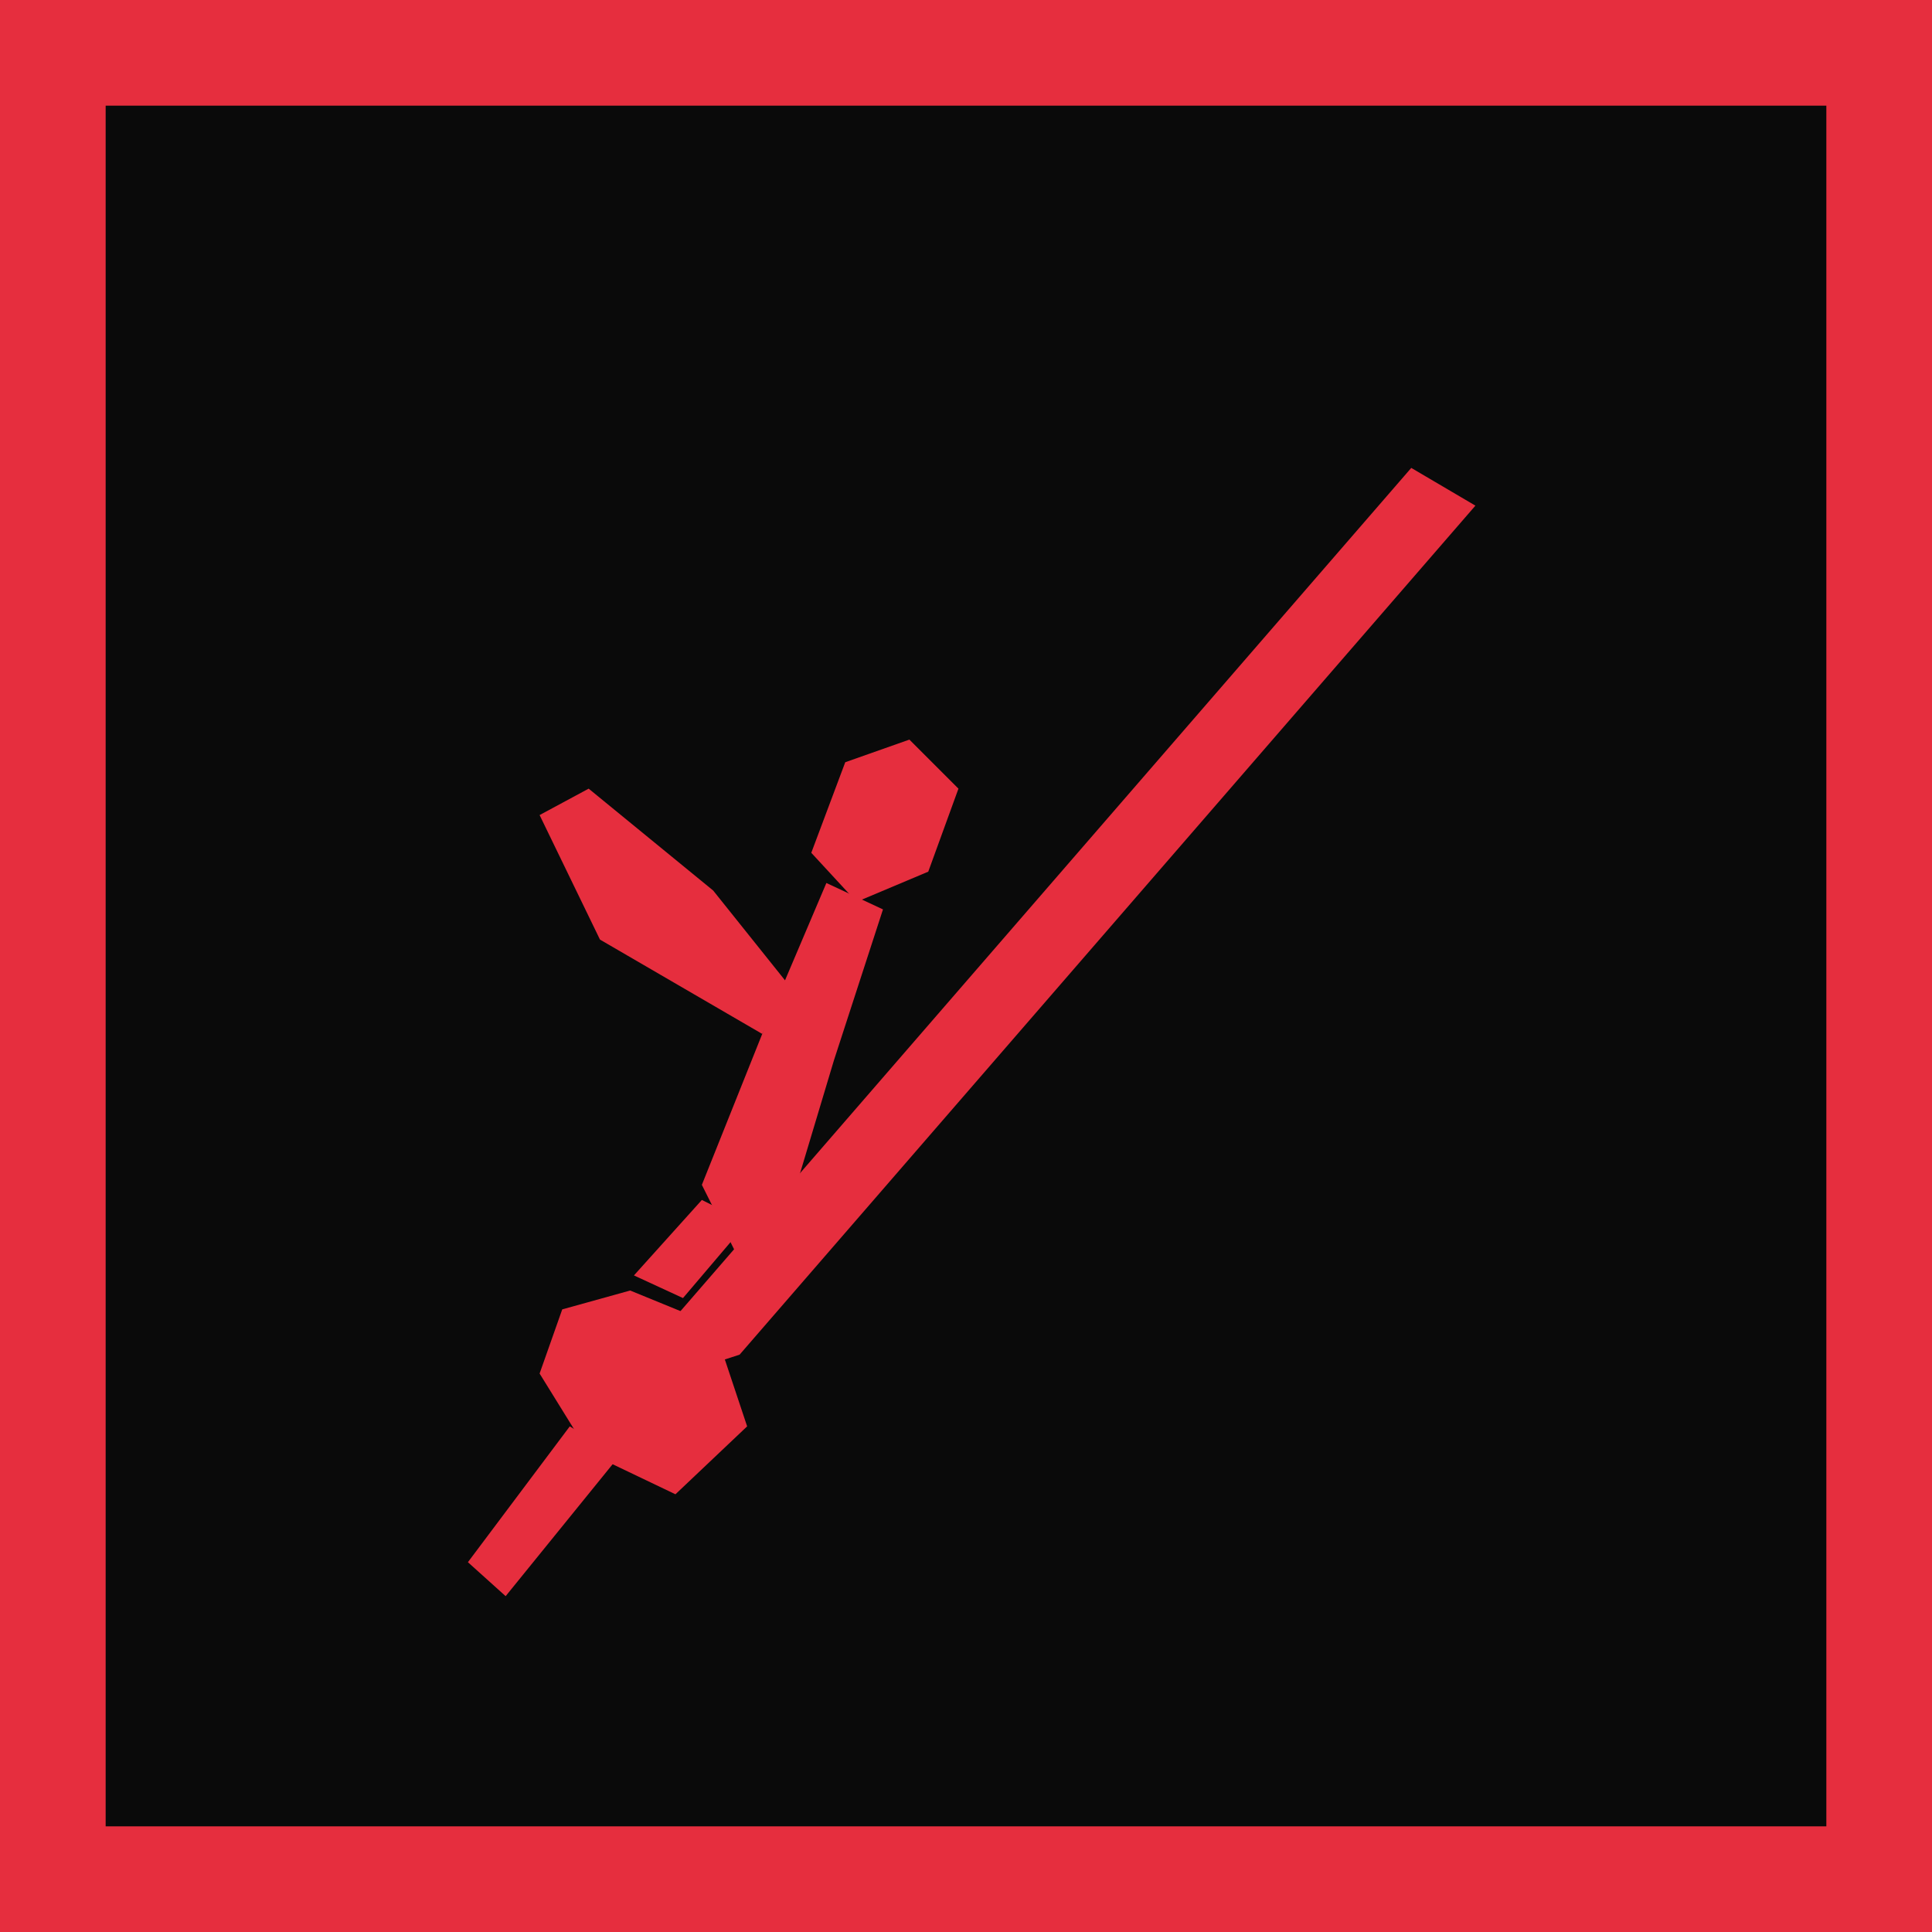
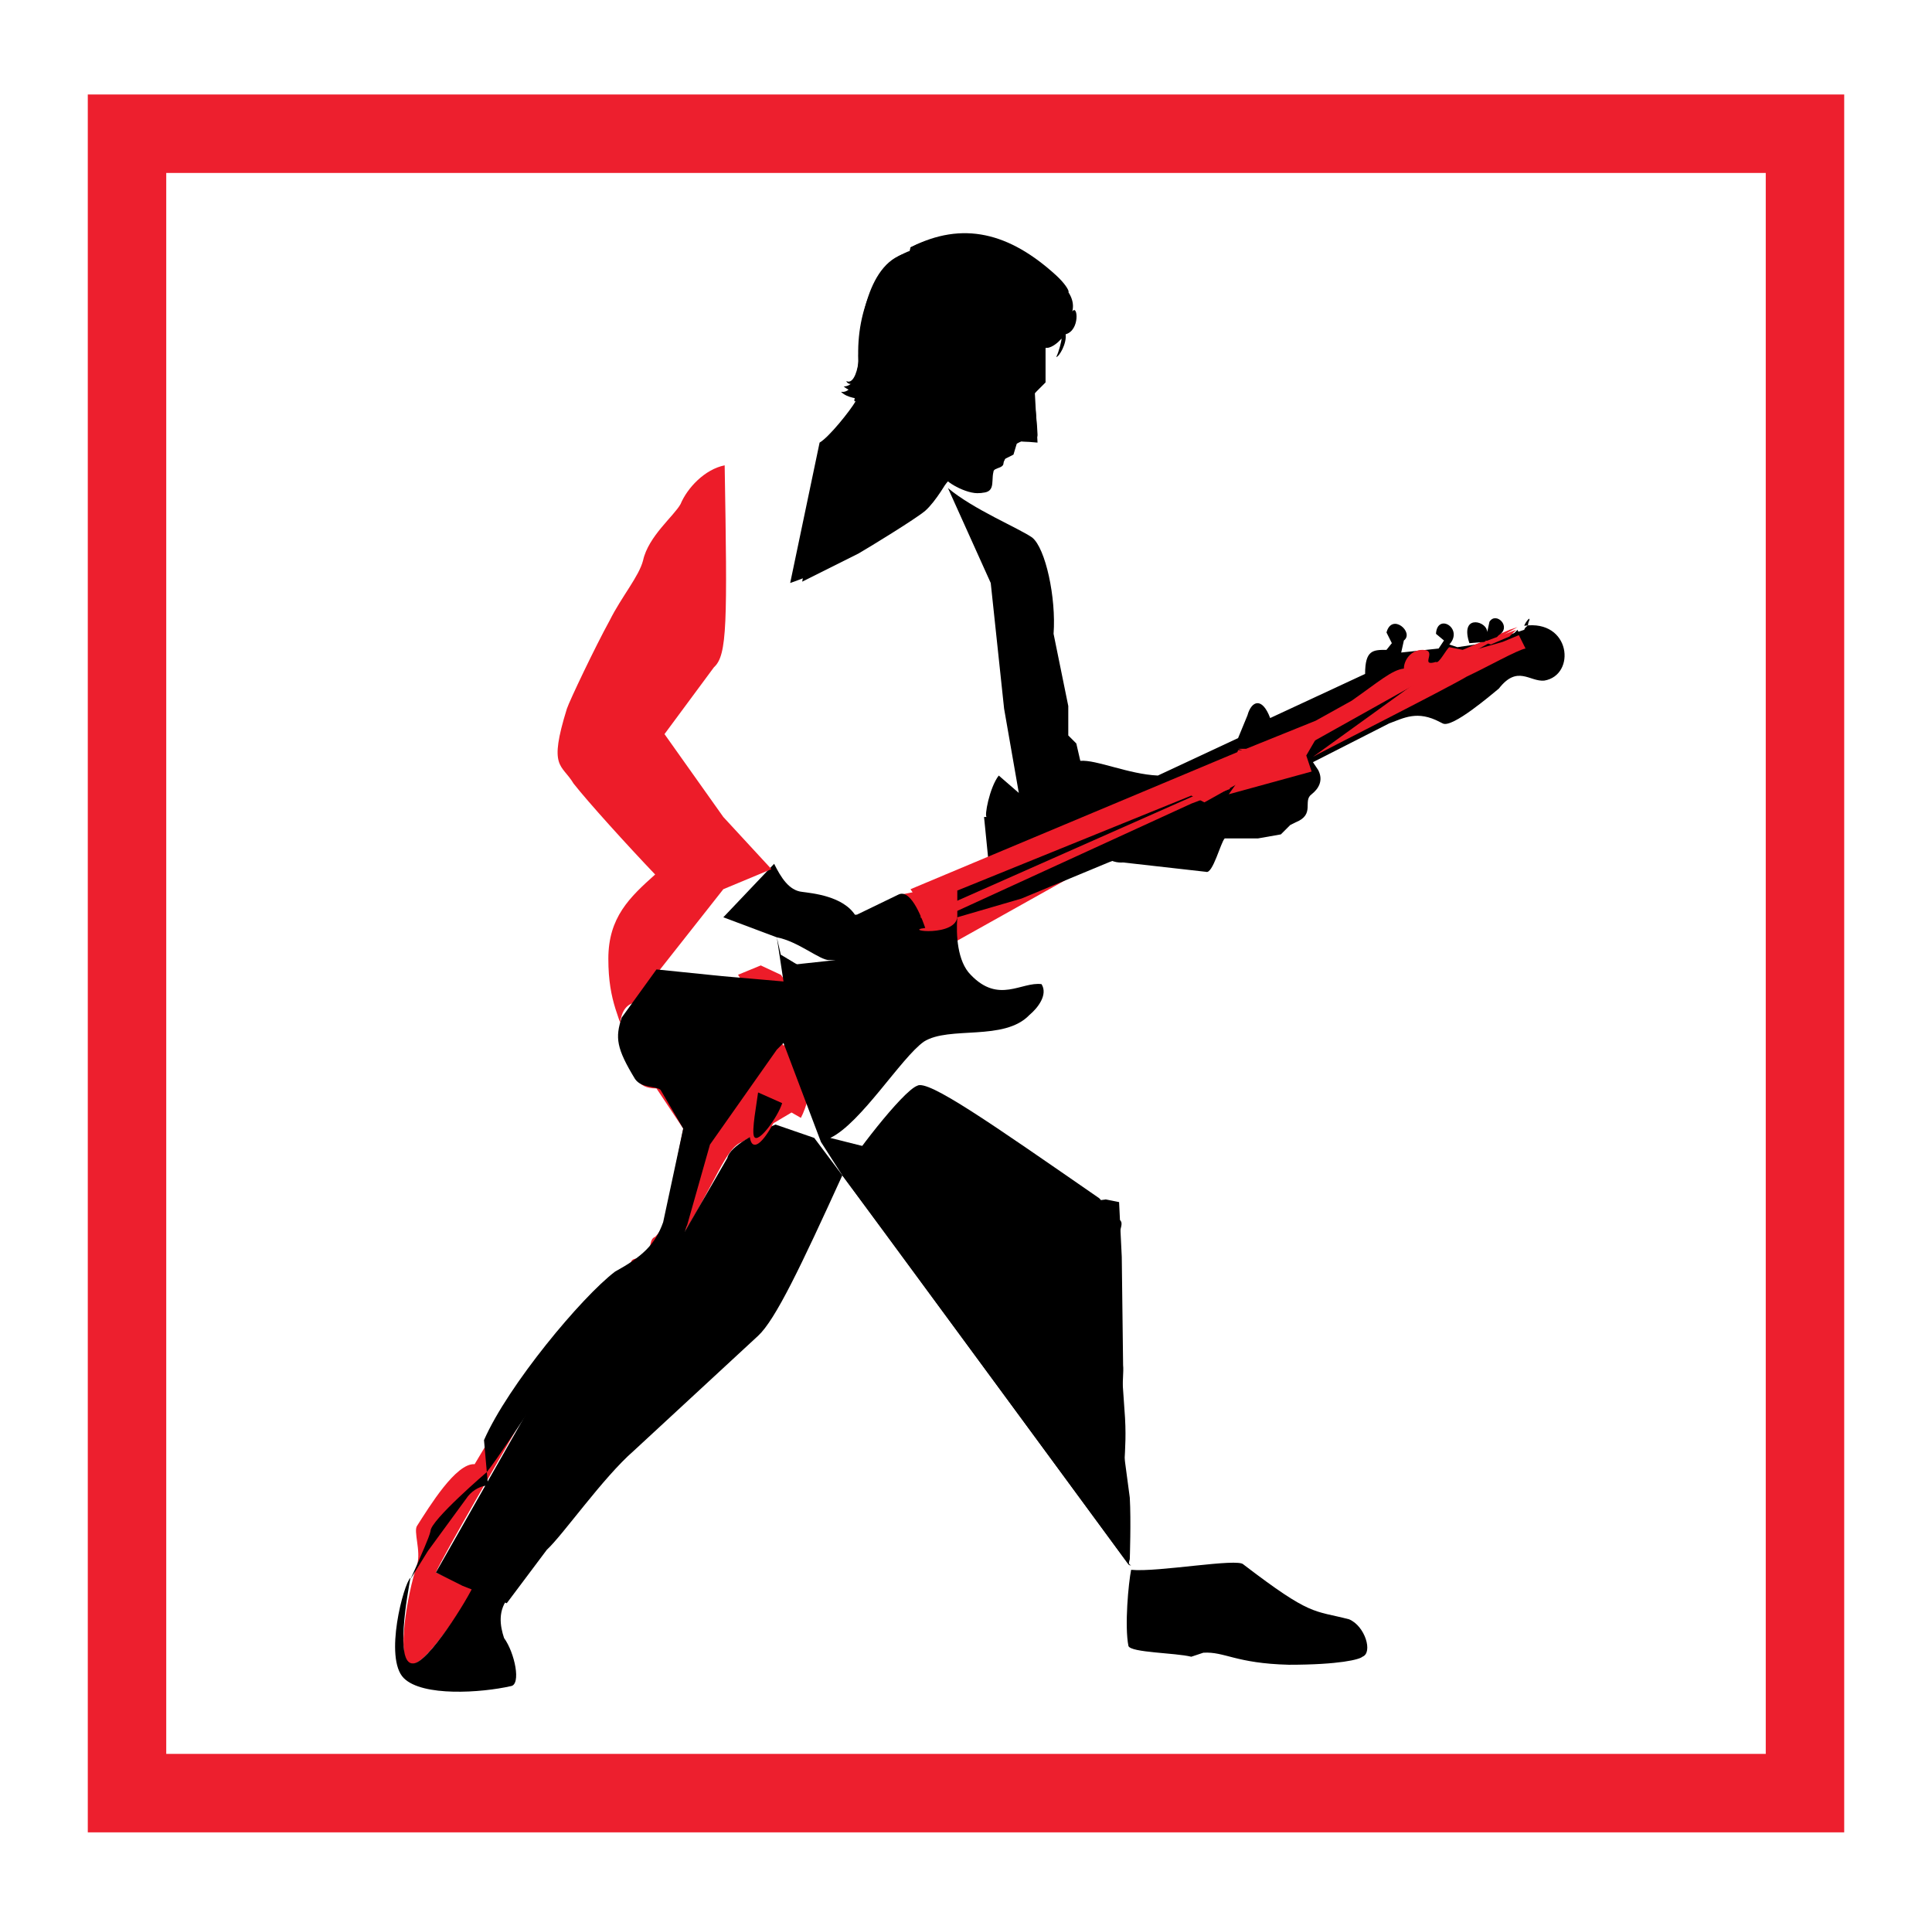
- <svg xmlns="http://www.w3.org/2000/svg" viewBox="0 0 1024 1024" role="img" aria-labelledby="title desc">
-   <rect width="1024" height="1024" fill="#e62e3e" />
-   <rect x="56" y="56" width="912" height="912" fill="#0a0a0a" />
-   <path d="M 318 742 L 358 698 L 748 248 L 782 268 L 392 718 Z" fill="#e62e3e" />
-   <path d="M 286 728 L 312 770 L 358 792 L 396 756 L 378 702 L 334 684 L 298 694 Z" fill="#e62e3e" />
-   <path d="M 336 676 L 372 636 L 396 648 L 362 688 Z" fill="#e62e3e" />
-   <path d="M 372 628 L 404 548 L 438 468 L 468 482 L 442 562 L 418 642 L 392 668 Z" fill="#e62e3e" />
-   <path d="M 404 548 L 318 498 L 286 432 L 312 418 L 378 472 L 418 522 Z" fill="#e62e3e" />
-   <path d="M 430 452 L 448 404 L 482 392 L 508 418 L 492 462 L 454 478 Z" fill="#e62e3e" />
-   <path d="M 302 756 L 248 828 L 268 846 L 328 772 Z" fill="#e62e3e" />
+ <svg xmlns="http://www.w3.org/2000/svg" viewBox="0 0 144.5 144">
+   <style type="text/css">.cls-0 {fill:#ED1C29;}
+ .cls-1 {fill:none;stroke:#ED1F2E;stroke-width:5.868;}</style>
+   <path d="m60 43.5 1.3-7.5 0.4-2c0.8-0.4 2.3-2.3 2.3-2.3 2.1-2.5-0.1-1.4-1.1-2.4 0.6 0.1 0.9-0.6 0.9-0.6s-0.4 0.1-0.5-0.2c0.6 0.3 0.9-1.1 0.9-1.5-0.2-4.1 1.6-7 3.1-7.9 0.4-0.2 0.8-0.4 0.8-0.3v-0.3c3.9-2 7.4-1.1 10.9 2.1 1.3 1.2 1.1 1.9 0.2 0.4 0.8 0.8 1.2 1.5 1 2.3 0.4-0.6 0.6 1.4-0.5 1.7 0.1 0.7-0.5 1.7-0.7 1.7 0.2-0.4 0.4-1.2 0.4-1.4-0.3 0.4-0.9 0.8-1.2 0.7v2.6l-0.9 0.9c0.1 0.4 0.3 2.6 0.3 3s-0.3 0.6-1.5 0.5l-0.3 1-0.8 0.4c0.3 0.7-0.7 0.5-0.7 0.9-0.2 0.8 0.3 1.8-1.5 1.5-0.9-0.3-1.9-0.9-1.9-0.9s-0.9 1.6-1.7 2.3c-0.7 0.6-4.3 2.8-5 3.2l-4.2 2.1z" />
+   <path d="m64 68.5c-0.9-1.5-3.3-1.7-4-1.8-1-0.1-1.6-1.1-2.1-2.1l-3.8 4 4 1.5c1.6 0.3 3.2 1.7 3.9 1.7h0.5l-3.7 0.4 0.4 1.2 1.4 1.4 2.3 1.3 0.4-0.2 0.8-0.7c1.1 0.3 1.3-0.8 2-1.2 0.7-0.6 0.7-1.7-0.6-2.4l0.8-0.2c0.6-0.3 0.6-1.1 0.5-1.5-0.5-0.5-1.4-0.4-2-0.4l1.5-0.5-2.3-0.5zm50.3-21.9c0 0.3-0.2 0.2-0.3 0.5l-3 1-2 0.3-0.6-0.2c1.1-1.2-0.9-2.4-1-0.8l0.6 0.5-0.4 0.6-2.8 0.3 0.2-0.9c0.8-0.6-0.9-2.1-1.3-0.6l0.4 0.8-0.4 0.5c-1 0-1.6 0-1.6 1.8l-7.1 3.3c-0.6-1.6-1.4-1.3-1.7-0.2l-0.7 1.7-6 2.8c-2.2-0.1-4.6-1.2-5.8-1.1l-0.3-1.3-0.6-0.6v-2.2l-1.1-5.4c0.2-2.7-0.6-6.4-1.6-7.2-1-0.7-4.4-2.1-6.3-3.7l3.2 7.1 1 9.4 1.1 6.3-1.5-1.3c-0.7 0.9-1.1 3.1-0.9 3.1h-0.2l0.3 3 8.8-0.1c0.4 0.6 1.3 0.5 1.3 0.5l6.2 0.7c0.5 0.2 1.1-2.2 1.4-2.5h2.5l1.7-0.3 0.7-0.7 0.4-0.2c1.5-0.6 0.5-1.6 1.2-2.1 0.5-0.4 0.9-1 0.5-1.8l-0.4-0.6 5.7-2.9c1.1-0.4 2.1-1 3.8-0.1l0.2 0.1c0.7 0.4 3.7-2.2 4.2-2.6 1.4-1.8 2.3-0.5 3.4-0.6 2.4-0.4 2-4.6-1.5-4.1 0.1-0.3 0.6-0.9 0.3-0.2z" />
+   <path class="cls-0" d="m113.5 46.9-0.6 0.2-3.5 1.5-1-0.2c-0.2 0.1-0.8 1.3-1 1.1-1.3 0.4 0.2-0.9-1-0.9-0.9 0-1.4 0.8-1.4 1.4-0.9 0.1-1.9 1-3.9 2.4l-2.7 1.5-5.2 2.1h-0.6l0.3 0.1-24.8 10.4 0.6 0.9 17.5-7 5.9-2.3v-1.1l-29 12.1 2.8-0.7 0.7 0.6-1.1 0.9 1.4-0.4c0 0.4 0 0.8-0.3 1.1l-1.9-0.2 2.1 0.2c0.1 1-0.2 0.9-1.4 1.2 1.5 0.8 1.2 1.8 0.7 2.2l-0.7 0.6c-0.4 1.4-1 0.2-2 1l-0.5 0.5-1.4-0.5-1.5-0.5-1.6-2.2-1.5-0.7-1.7 0.7 3.4 5.3 1.3-1.3 2-1.3 0.2 0.2-1.4 0.8v0.4h-0.6c1.4 0.9 0.6 5.1-0.2 6.6l-0.7-0.4-3.7 2.2c-1.3 0.5-1.9 3-4.9 7.7l-2.1 2.4-4.4 3.5-4.1 5.5c-2 3.5-6.9 11.9-7.4 13.1l2.9 1.3c-1.4 2-4 6.1-4.9 5.5-0.9-0.4-0.2-5 0.6-7.4 0.3-1-0.3-2.5 0-2.9 0.9-1.4 2.9-4.7 4.3-4.6 3.5-5.9 7.4-12 11.6-14.5 0.5-0.1-0.5-0.9 0.8-0.9 1-0.2 0.5-1.4 1.1-1.6 0.4-0.4 0.7-1 0.7-1.1l1.4-7-2-3c-1.6 0-1.6-1-2.5-2.8-0.2-0.5-0.7-3.2 0.8-3.6l6.7-8.5 3.6-1.5-3.6-3.9-4.4-6.2 3.7-5c1-0.9 1-3.3 0.8-15.1-1.5 0.3-2.8 1.7-3.3 2.9-0.5 0.9-2.4 2.4-2.8 4.2-0.3 1.2-1.6 2.7-2.5 4.5-1.1 2-3 6-3.2 6.6-1.4 4.5-0.4 4.1 0.5 5.6 1.1 1.4 4 4.6 6.1 6.8-1.9 1.7-3.5 3.2-3.5 6.3 0 3.3 0.9 4.4 1.5 6.7l3.6 3.7" />
+   <path class="cls-0" d="m69.1 68.1-0.4-1.4 14-5.3 9.2-3.7 0.2 0.2-12.7 5.1-10.7 4.4" />
+   <path class="cls-0" d="m67.2 67c-0.1 1.6 0.7 3.4 1.6 5.2l0.6 0.3 0.2-0.3c0.6-0.7-0.2-1.3-0.5-2.7l-0.7-2.8-1 0.2" />
+   <path d="m84.4 116.9v0.1l0.2 0.1-0.2-0.2zm0.2 0.5c-0.2 1-0.5 4.2-0.2 5.7 0.2 0.5 3.5 0.5 4.7 0.8l0.9-0.3c1.6-0.1 2.4 0.8 6.4 0.9 3.8 0 5.3-0.4 5.5-0.6 0.8-0.3 0.2-2.3-1-2.8-2.7-0.7-2.8-0.2-7.9-4.1-0.4-0.5-6.4 0.6-8.4 0.4z" />
+   <path d="m63 87.9c0.6-1.2 4.5-6.3 5.6-6.7 0.8-0.5 5.5 2.8 13.6 8.4 0.4 0.3 0.3 1.3 1.5 1.6 0.5 0.3-0.2 0.9 0 2.2 0.4 1.5-0.3 2.6 0.4 12 0.3 3.6-0.4 4.6 0.3 7.2 0.3 1.4-0.3 3.8 0.1 4.5" />
+   <path d="m62.1 85.1c2.3-1.1 5.3-6 7-7.2 1.9-1.2 6 0 7.9-2 0.6-0.5 1.4-1.5 0.9-2.3-1.5-0.2-3.2 1.5-5.3-0.7-1-1-1.1-3-1-4.3l4.8-1.4 6.5-2.7 9.1-3.5-2.9-1.5-17.5 7.1v1.9c0 1.6-4.2 1.1-2.4 0.9-0.1-0.3-1-3-2-2.5l-3.1 1.5-2.1 0.2 0.5 0.5-0.4 0.9 1.3 0.6 0.2 0.9-2.2 1.7-3-1.8-0.3-1.3 0.5 3.3-4.6-0.4-4.9-0.5-2.6 3.6c-0.5 1.5-0.4 2.3 1 4.6 0.5 0.7 1.5 0.5 1.9 0.8l1.7 2.9-1.5 7c-0.6 1.7-1.6 2.6-3.6 3.7-2.5 1.9-8 8.5-9.8 12.6l0.3 3.4c-0.5 0-1.1 0.3-1.5 0.8l-3 4.1-1.3 2.1 0.5-1.1c0.2-0.5 0.9-2 1-2.5 0-0.8 4.2-4.4 4.2-4.4 1.6-2 5.3-8.2 7.6-10.5 0.6-0.7 4-3.2 5.1-4.2 2.3-1.9 1.9-3 2.3-3.8l1.7-6 5-7.1 0.5-0.5 2.8 7.4 1.6 2.5 3.2 4.3 18.2 24.8 0.1-0.4s0.1-2.9 0-4.6l-0.4-3c-0.5-2.6 0-6.1-0.1-6.9l-0.1-8.1-0.2-4.1-1-0.2-1.5 0.2" />
+   <path d="m37.9 119.9 3-4c1.2-1.1 4.2-5.4 6.5-7.4l9.3-8.6c1.3-1.2 3.2-5.2 6.3-12l-2.1-2.8-2.9-1c-1.4 0.6-3.4 1.6-3.6 2.5l-3.7 6.4-2.2 2.5-4.5 3.5-4 5.6-7.4 13 2 1" />
+   <path class="cls-0" d="m57.9 79.4c-1.5 0.2-2.4 6.1-1.5 6.2 1 0.3 4.1-6.5 1.5-6.2z" />
+   <path d="m56.7 81.7 1.8 0.8c-0.3 1-1.8 3.1-2.1 2.5-0.2-0.4 0.2-2.5 0.3-3.3z" />
+   <path class="cls-0" d="m69.9 68.9-1.1-0.3 22.8-10.1 0.4 0.5-2.9 1.1-19.2 8.8z" />
+   <path class="cls-0" d="m97.7 56.5 0.4 1.2-6.2 1.7 1-1.4-0.8-0.5 0.5-1.4h0.8l5.1-2.1-2.9 1.9 1.4-0.3 1.1-0.9 0.4-0.5-0.4 0.8 1-0.9" />
+   <path d="m68.1 38.5 1.3-0.8 1.5-1.7c0.6 0.5 2.5 1.4 3 0.5l0.2-1.4 0.9-0.4 0.6-1.3 0.8-0.4 1.2 0.1-0.2-3.7 0.7-0.9v-2.4l0.9-0.6c0.9-0.1 1.4-1.9 0.5-3.5-2.5-2.5-6.6-5.9-11.4-3.5l-0.1 0.4c-3.1 0.5-3.8 5.5-3.8 8.2-0.1 1.4-0.6 1.8-1.1 1.8 0.6 0.5 1 0.3 1.1 0.2-0.6 1.3-0.1 0.8-0.2 0.9-0.4 0.7-2 2.7-2.7 3.1l-2.2 10.5c2.9-1 6.4-2.9 9-5.1z" />
+   <path class="cls-0" d="m98 56.9" />
+   <path d="m30.7 118c-0.5 0.4-2 6-0.5 7.5 1.4 1.4 5.8 1.1 8 0.6 0.8-0.1 0.3-2.5-0.5-3.6-0.3-0.9-0.5-2.1 0.4-3.1l-2.6-1c-0.5 1.2-3.5 6-4.6 6-1.4 0.1-0.4-5.3-0.2-6.4z" />
+   <path d="m109.9 48.1 1.2-0.1c0.1-0.5 0.4-0.1 0.1-0.9-0.2-0.7-2-1.1-1.3 1z" />
+   <path d="m112 47.6s-0.1 0.5-0.9 0.3l0.3-1.4c0.5-0.8 1.7 0.4 0.7 1" />
+   <path class="cls-0" d="m113.4 47.1-2.4 0.9 0.5 0.2 1.4-0.6" />
+   <path d="m113 47.6 0.5 0.5 0.4-0.1-0.4-0.9" />
+   <path class="cls-0" d="m98.2 56.6c0.3-0.2 10-5.1 11.5-6 1.5-0.7 3.8-2 4.4-2.1l-0.5-1-1.2 0.5-1.4 0.4-2.4 0.7" />
+   <path d="m58.5 73.4-0.6 0.1 1 0.5-0.4 0.4 0.6 0.1-0.1 0.4h0.9l-1 0.7 0.3 0.3 1.7-0.8 0.2 0.3-1.7 0.5 0.1 0.2 1.2-0.2 0.4-0.5" />
+   <path class="cls-1" d="m9.5 10h125.5v124.1h-125.5z" />
</svg>
